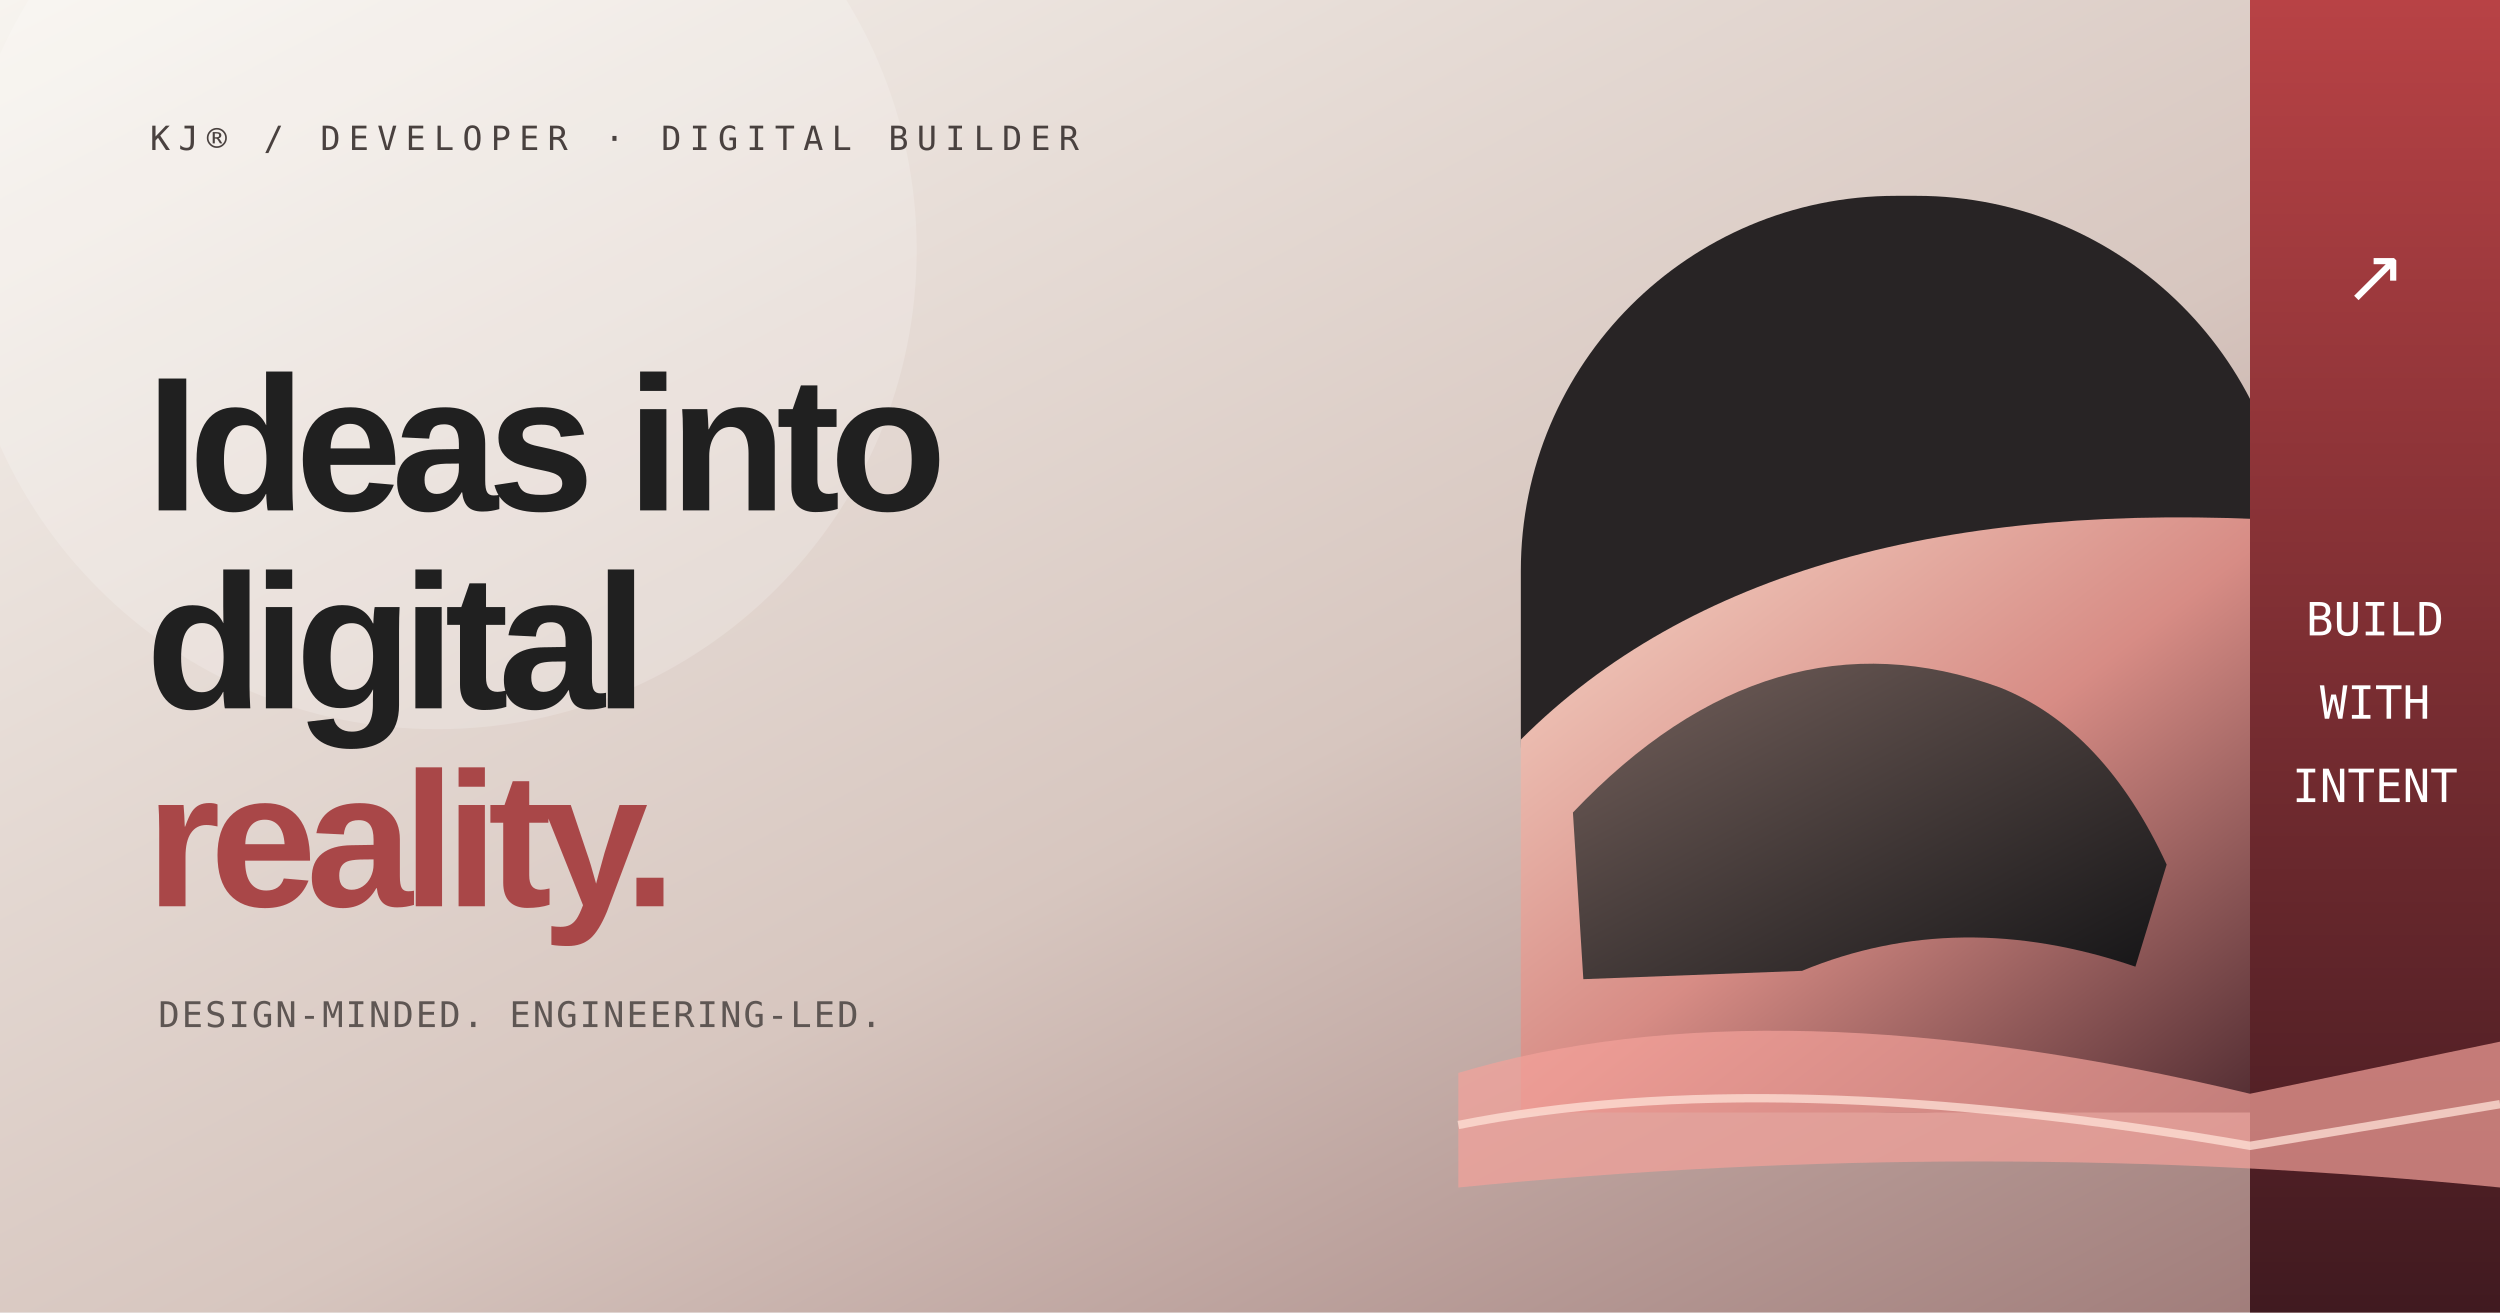
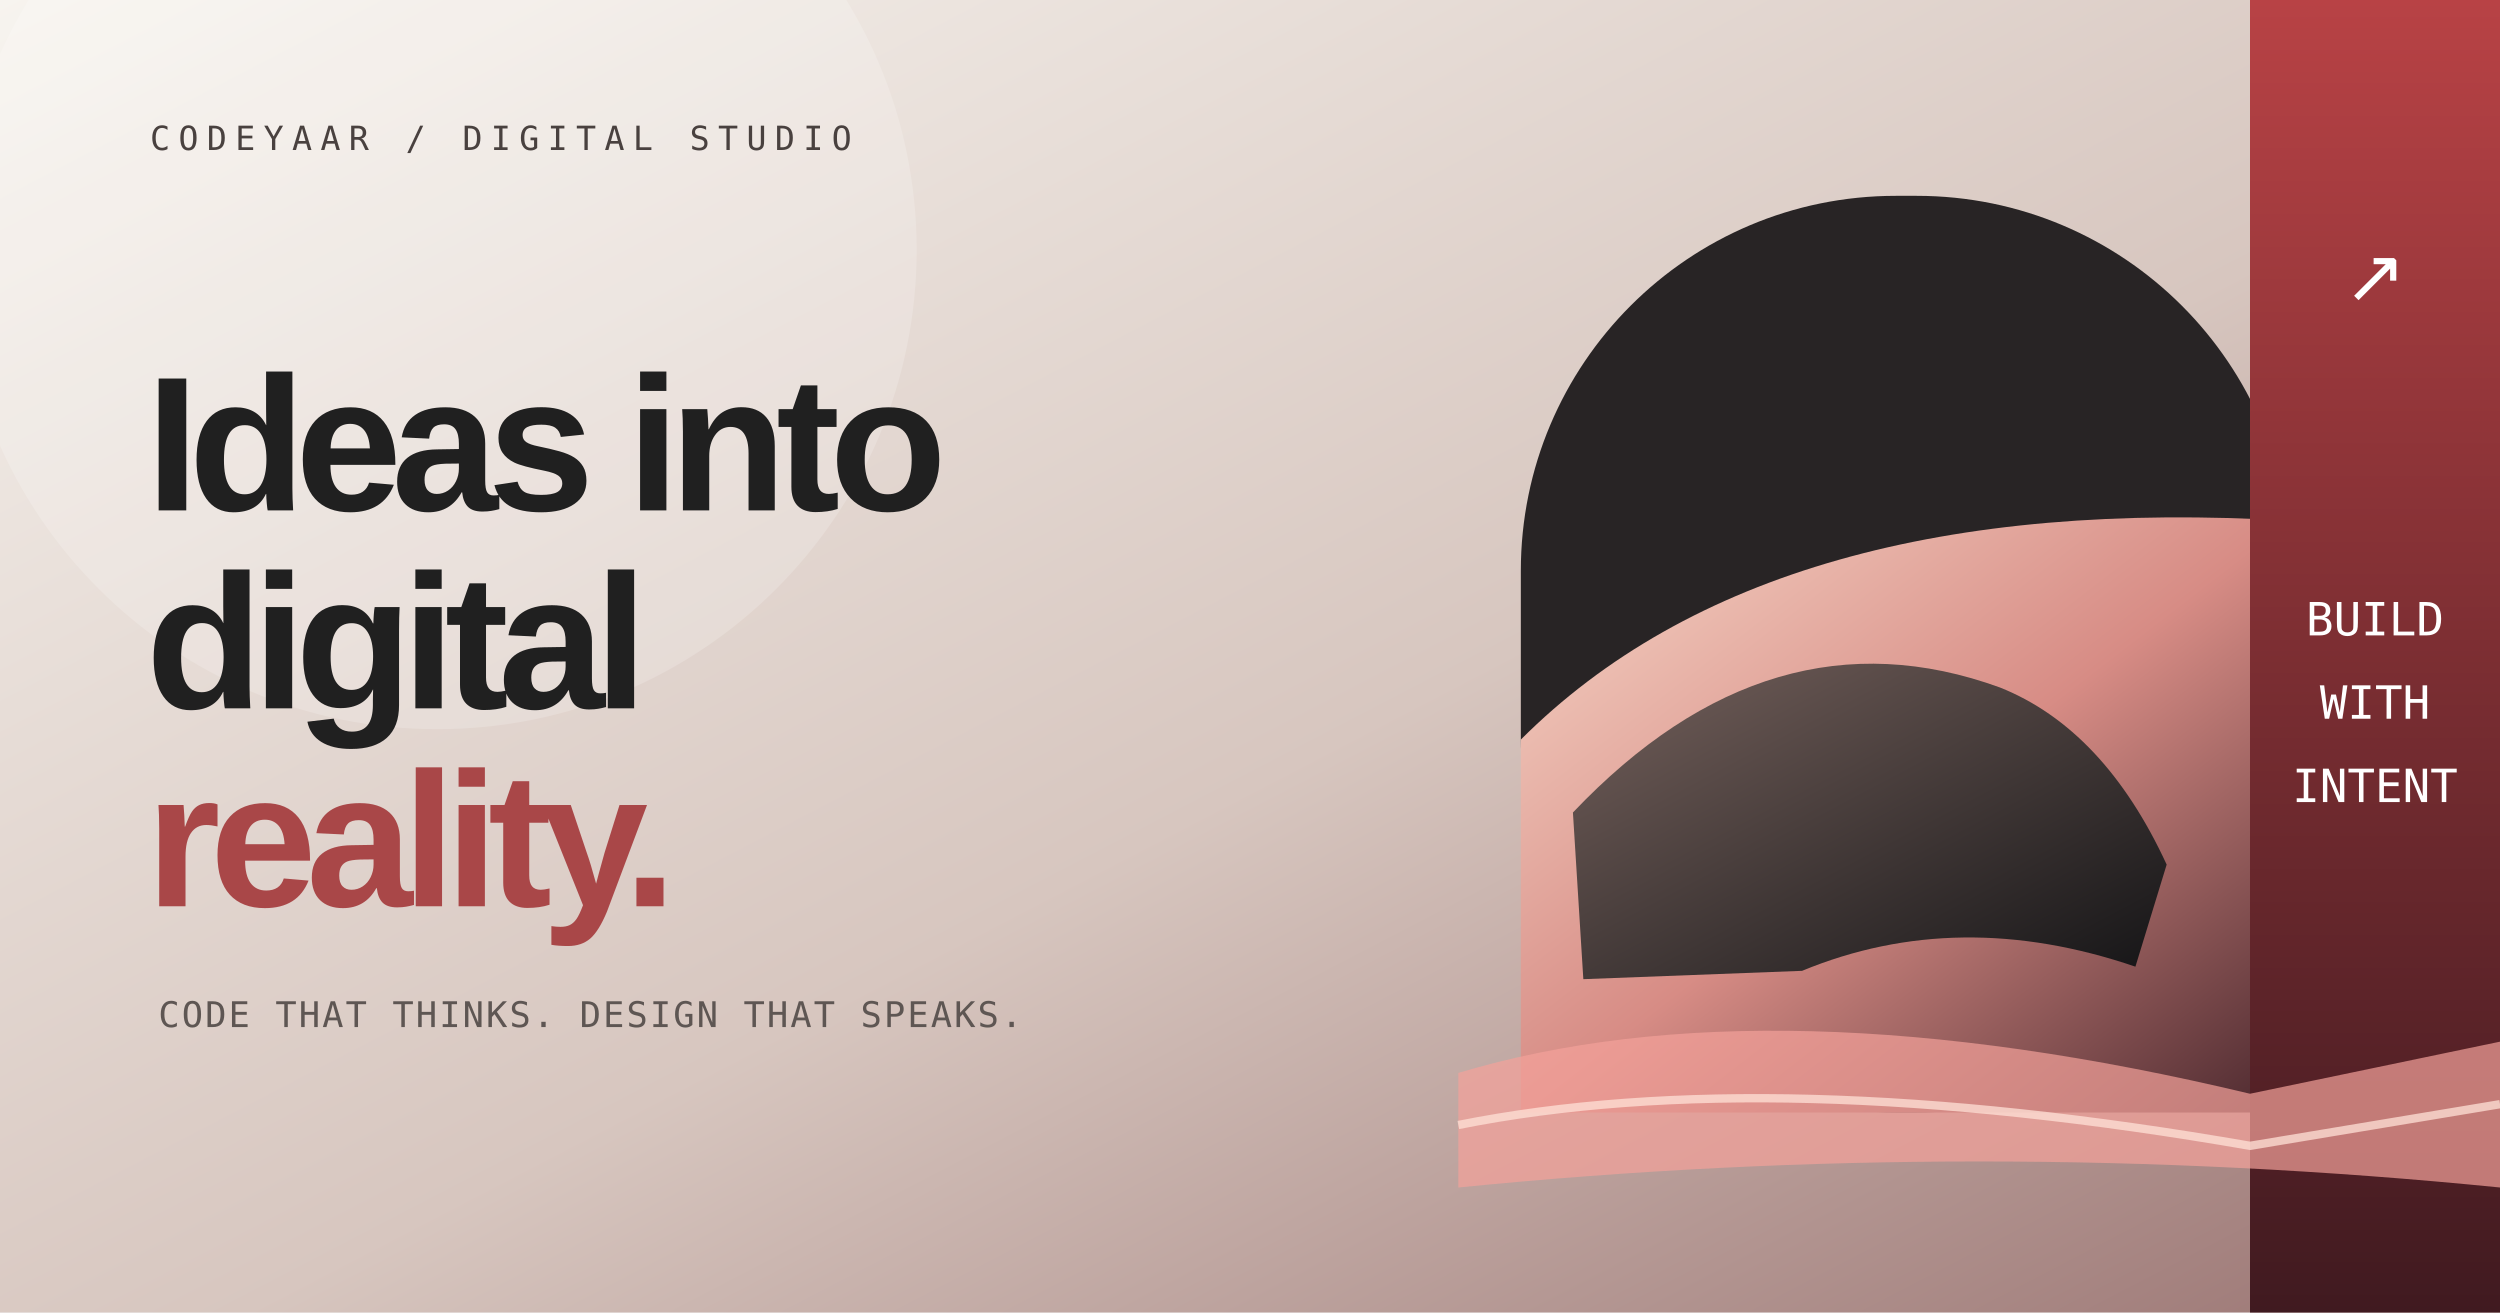
<svg xmlns="http://www.w3.org/2000/svg" width="1200" height="630" viewBox="0 0 1200 630">
  <defs>
    <linearGradient id="bg" x1="0" y1="0" x2="1" y2="1">
      <stop stop-color="#f7f4ef" />
      <stop offset=".55" stop-color="#d7c6bf" />
      <stop offset="1" stop-color="#9a7472" />
    </linearGradient>
    <linearGradient id="red" x1="0" y1="0" x2="0" y2="1">
      <stop stop-color="#b84245" />
      <stop offset="1" stop-color="#401a20" />
    </linearGradient>
    <linearGradient id="rock" x1="0" y1="0" x2="1" y2="1">
      <stop stop-color="#75615c" />
      <stop offset="1" stop-color="#141416" />
    </linearGradient>
    <linearGradient id="light" x1="0" y1="0" x2="1" y2="1">
      <stop stop-color="#f7d7c8" />
      <stop offset=".5" stop-color="#d78c85" />
      <stop offset="1" stop-color="#4a272d" />
    </linearGradient>
  </defs>
  <rect width="1200" height="630" fill="url(#bg)" />
  <circle cx="210" cy="120" r="230" fill="#fff" opacity=".18" />
-   <text x="72" y="72" fill="#49413f" font-family="monospace" font-size="16" letter-spacing="4">KJ®  /  DEVELOPER · DIGITAL BUILDER</text>
+   <text x="72" y="72" fill="#49413f" font-family="monospace" font-size="16" letter-spacing="4">CODEYAAR  /  DIGITAL STUDIO</text>
  <text x="70" y="245" fill="#202020" font-family="Arial,sans-serif" font-size="92" font-weight="700" letter-spacing="-5">Ideas into</text>
  <text x="70" y="340" fill="#202020" font-family="Arial,sans-serif" font-size="92" font-weight="700" letter-spacing="-5">digital</text>
  <text x="70" y="435" fill="#a94748" font-family="Arial,sans-serif" font-size="92" font-weight="700" letter-spacing="-5">reality.</text>
-   <text x="76" y="493" fill="#5e5653" font-family="monospace" font-size="17" letter-spacing="1">DESIGN-MINDED. ENGINEERING-LED.</text>
+   <text x="76" y="493" fill="#5e5653" font-family="monospace" font-size="17" letter-spacing="1">CODE THAT THINKS. DESIGN THAT SPEAKS.</text>
  <rect x="730" y="94" width="370" height="440" rx="180" fill="#282425" />
  <path d="M730 355 Q850 235 1100 250 L1100 534 L730 534Z" fill="url(#light)" />
  <path d="M755 390 Q850 290 960 330 Q1010 350 1040 415 L1025 464 Q940 435 865 466 L760 470Z" fill="url(#rock)" />
  <rect x="1080" y="0" width="120" height="630" fill="url(#red)" />
  <path d="M700 515 Q850 470 1080 525 L1200 500 L1200 570 Q950 545 700 570Z" fill="#f4a19a" opacity=".7" />
  <path d="M700 540 Q850 510 1080 550 L1200 530" fill="none" stroke="#ffe1d7" stroke-width="4" opacity=".75" />
  <text x="1140" y="145" text-anchor="middle" fill="#fff" font-family="Arial,sans-serif" font-size="36">↗</text>
  <text x="1140" y="305" text-anchor="middle" fill="#fff" font-family="monospace" font-size="22">BUILD</text>
  <text x="1140" y="345" text-anchor="middle" fill="#fff" font-family="monospace" font-size="22">WITH</text>
  <text x="1140" y="385" text-anchor="middle" fill="#fff" font-family="monospace" font-size="22">INTENT</text>
</svg>
